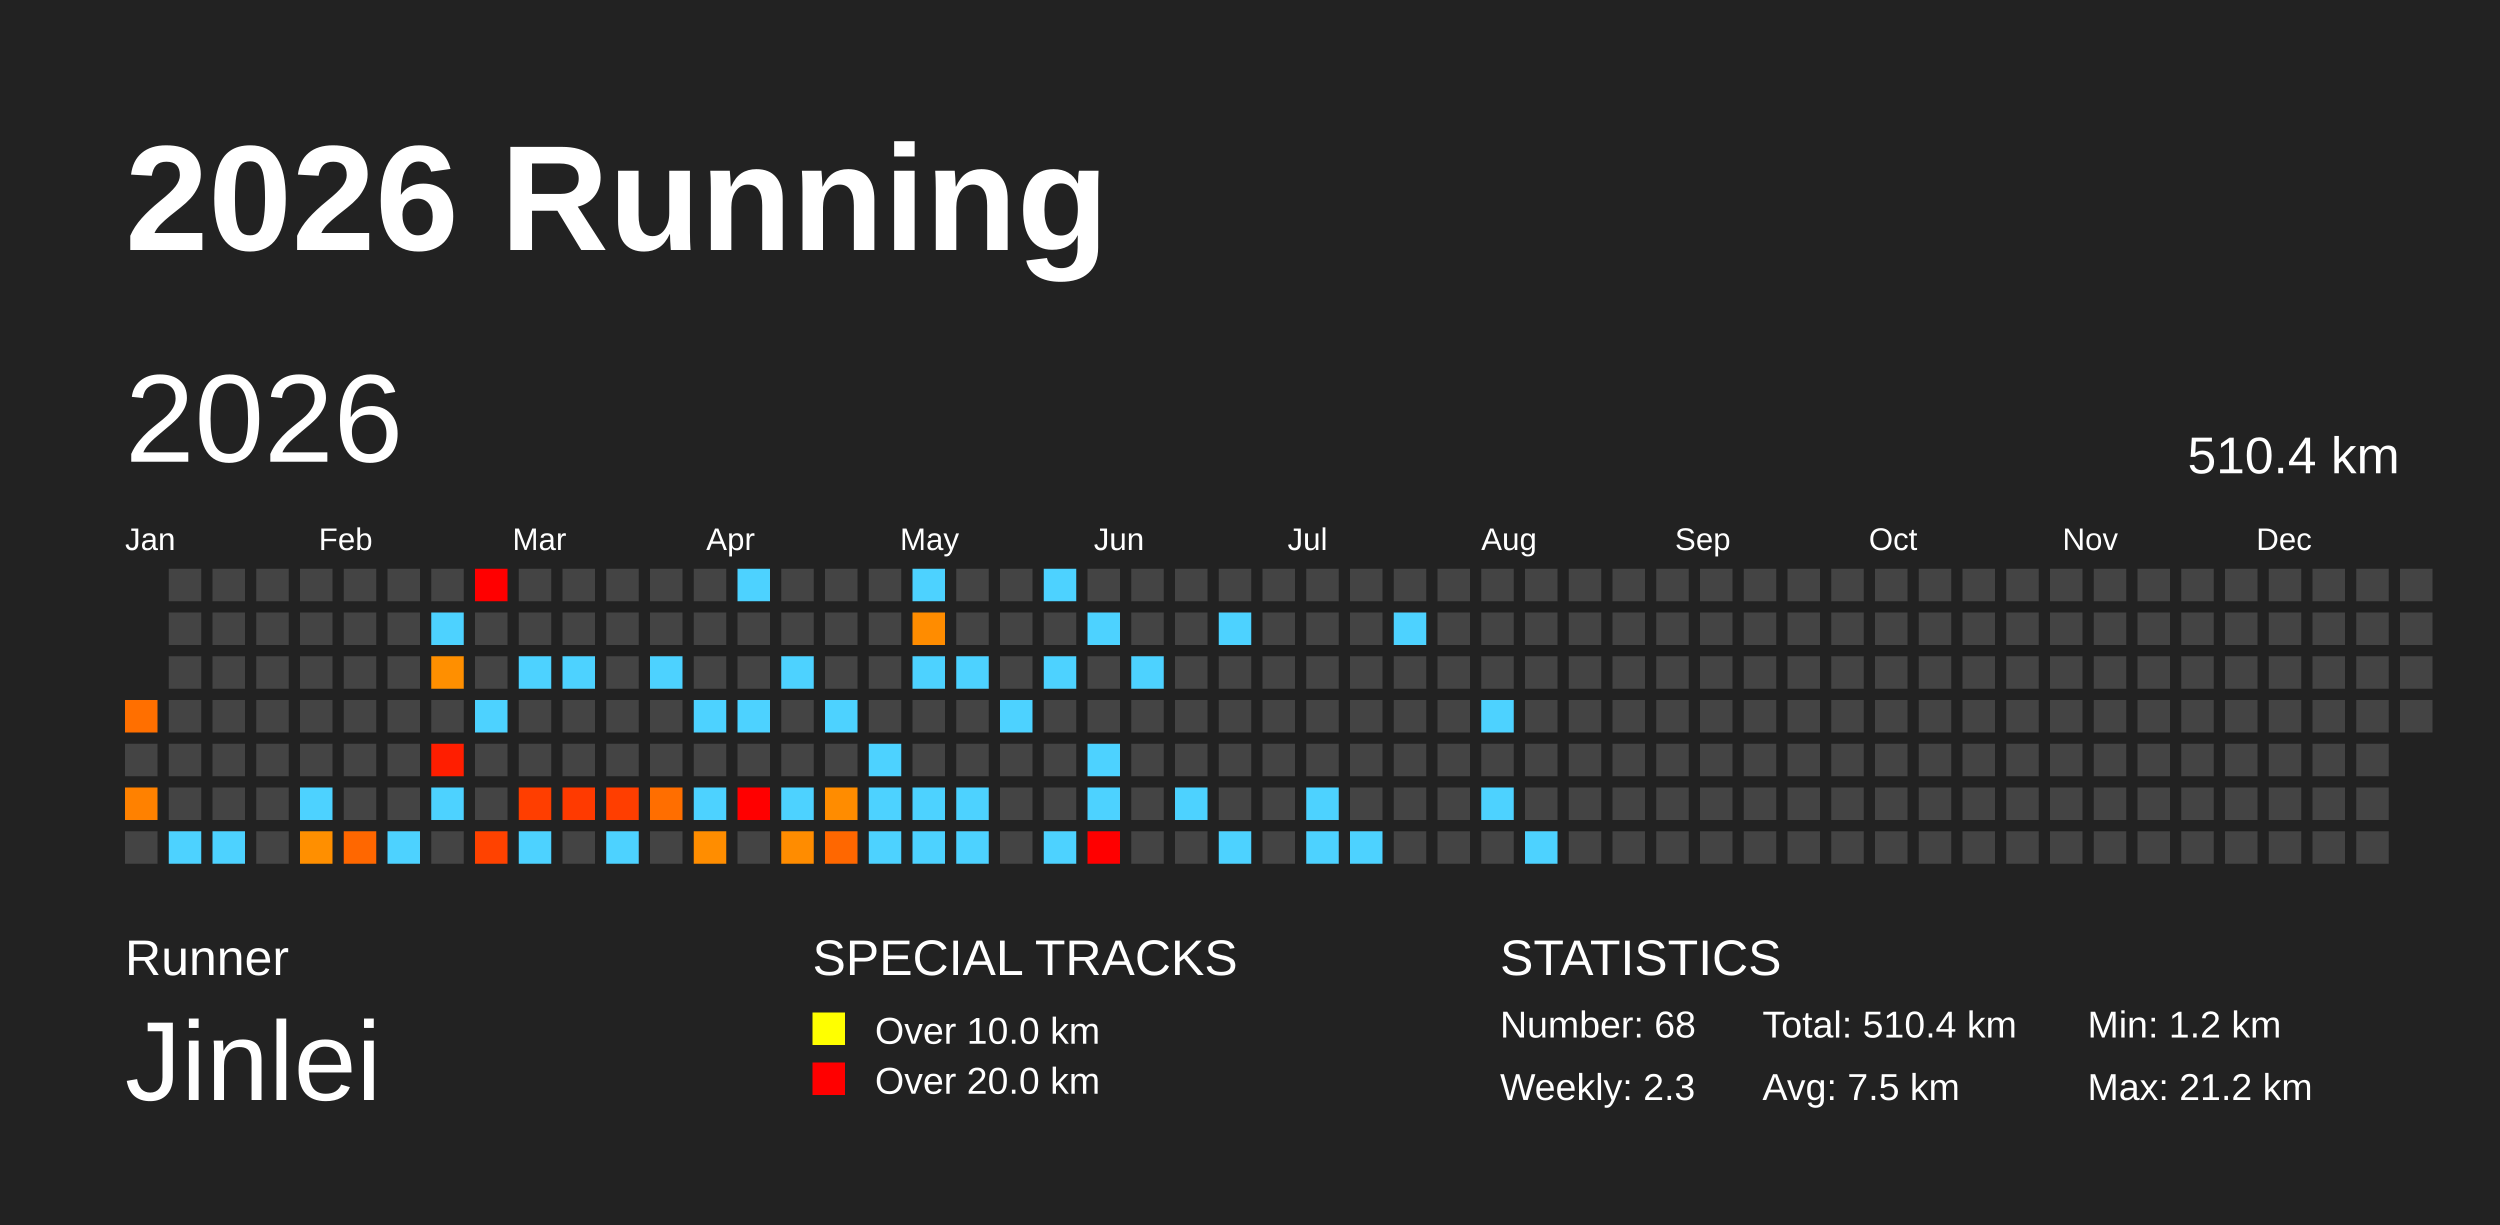
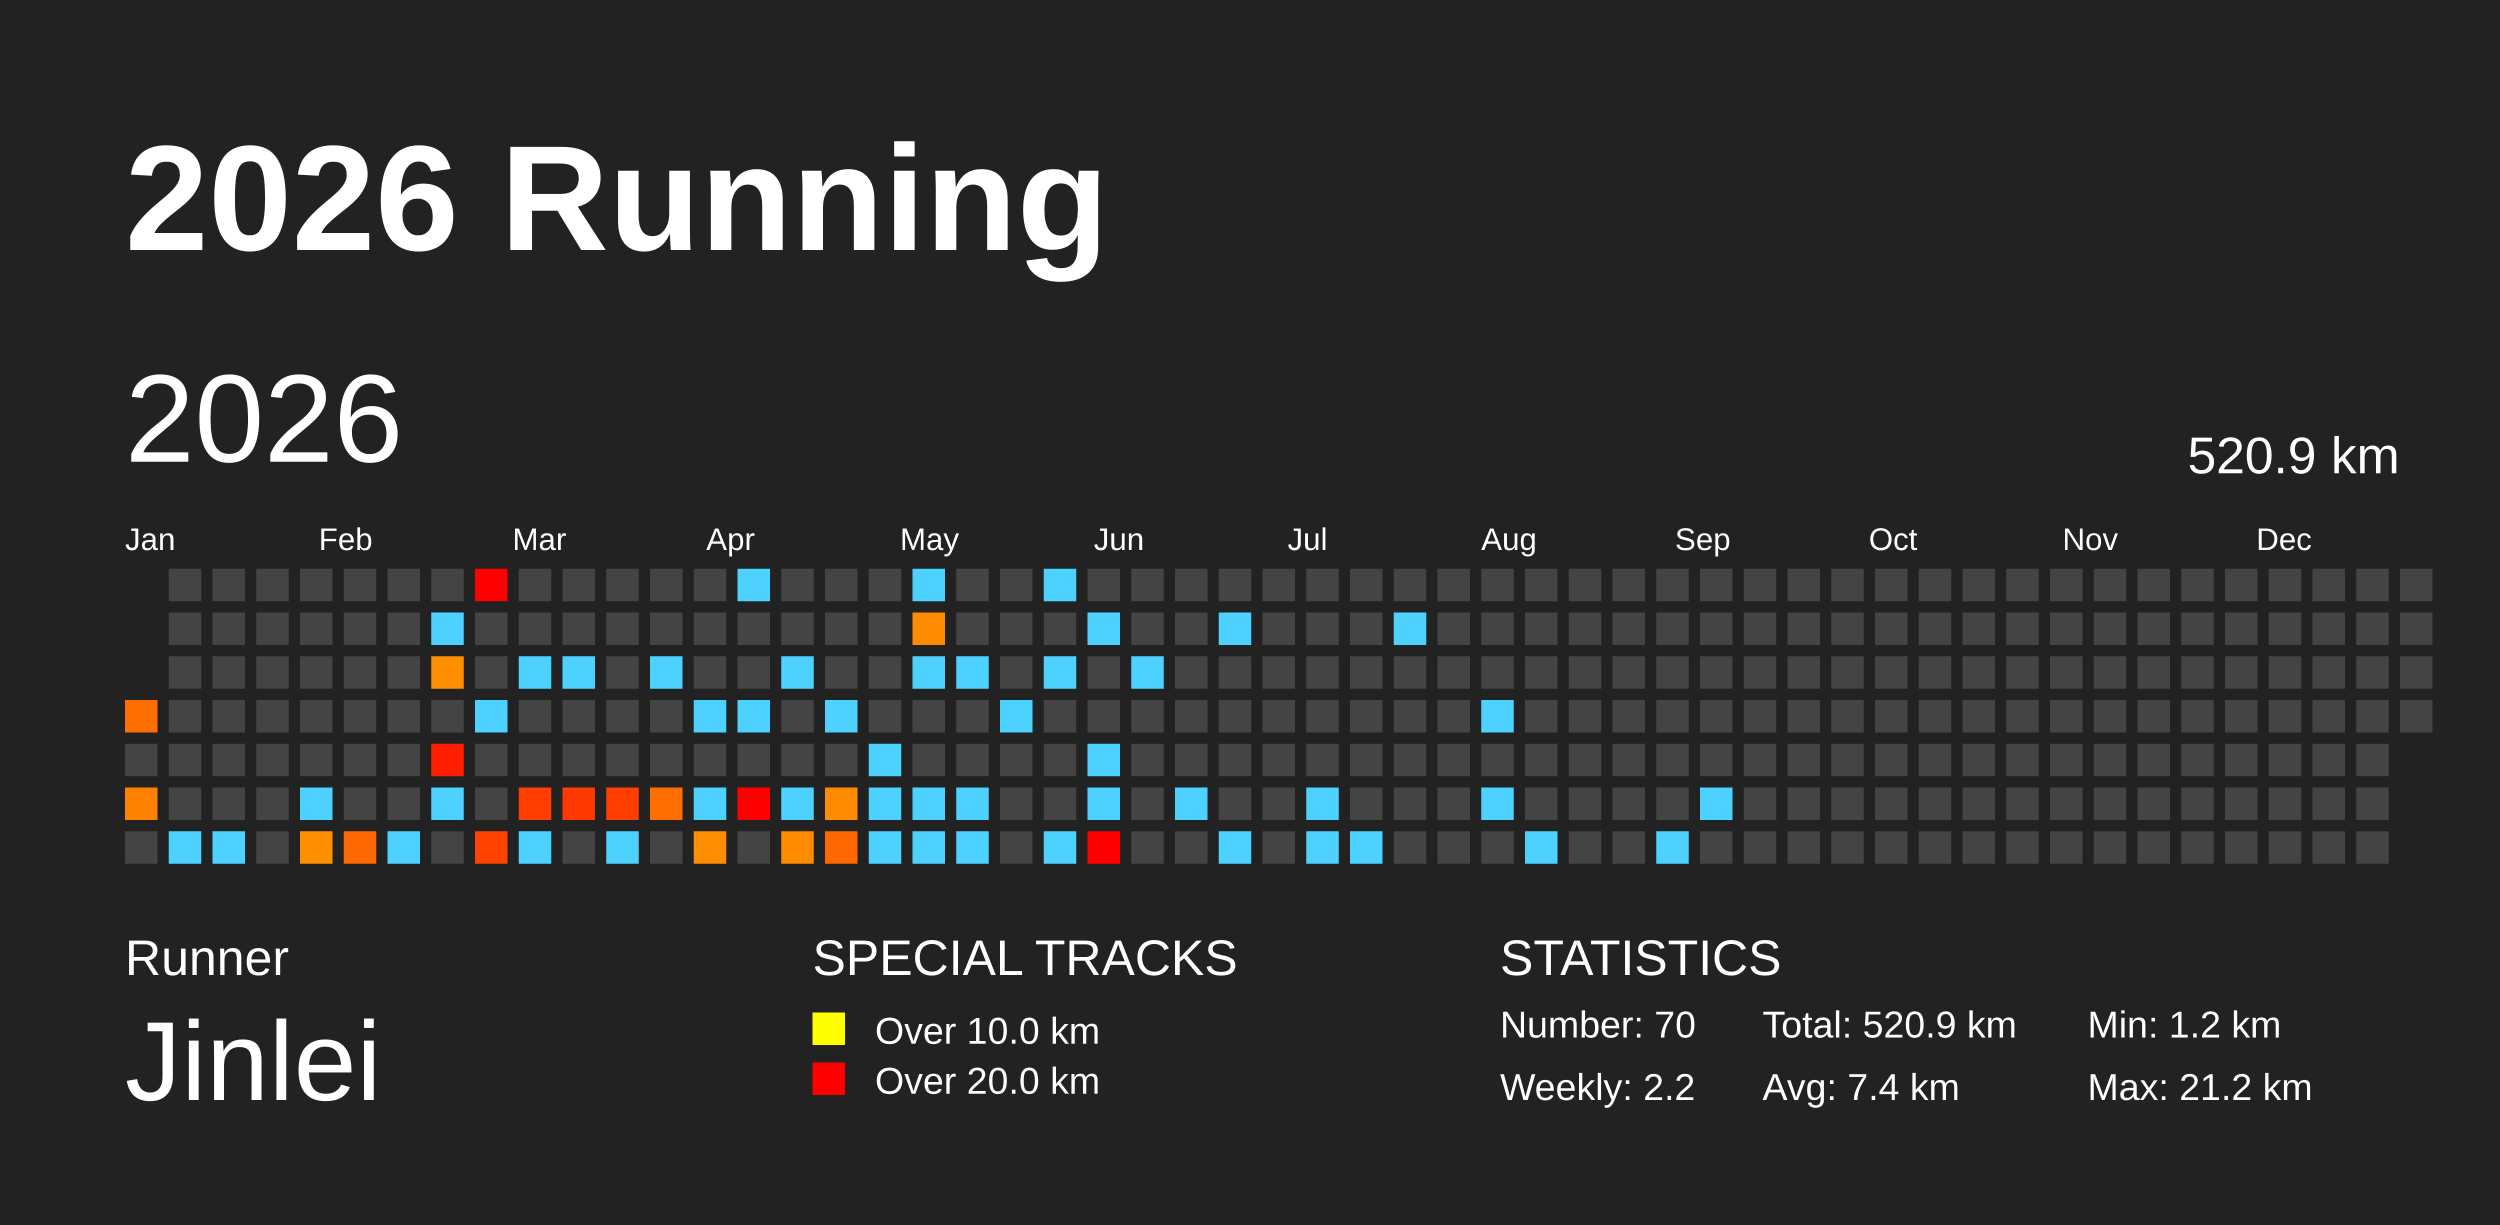
<svg xmlns="http://www.w3.org/2000/svg" baseProfile="full" height="98mm" version="1.1" viewBox="0,0,200,98" width="200mm">
  <defs>
    <pattern height="2" id="indoor-stripe" patternUnits="userSpaceOnUse" width="2">
      <line stroke="white" stroke-opacity="0.45" stroke-width="0.5" x1="0" x2="2" y1="2" y2="0" />
    </pattern>
  </defs>
  <rect fill="#222222" height="98" width="200" x="0" y="0" />
  <text fill="#FFFFFF" style="font-size:12px; font-family:Arial; font-weight:bold;" x="10" y="20">2026 Running</text>
  <text fill="#FFFFFF" style="font-size:4px; font-family:Arial" x="10" y="78">Runner</text>
  <text fill="#FFFFFF" style="font-size:9px; font-family:Arial" x="10" y="88">Jinlei</text>
  <text fill="#FFFFFF" style="font-size:4px; font-family:Arial" x="65" y="78">SPECIAL TRACKS</text>
  <rect fill="yellow" height="2.6" width="2.6" x="65" y="81" />
  <text fill="#FFFFFF" style="font-size:3px; font-family:Arial" x="70" y="83.5">Over 10.0 km</text>
  <rect fill="red" height="2.6" width="2.6" x="65" y="85" />
  <text fill="#FFFFFF" style="font-size:3px; font-family:Arial" x="70" y="87.5">Over 20.0 km</text>
  <text fill="#FFFFFF" style="font-size:4px; font-family:Arial" x="120" y="78">STATISTICS</text>
-   <text fill="#FFFFFF" style="font-size:3px; font-family:Arial" x="120" y="83">Number: 68</text>
-   <text fill="#FFFFFF" style="font-size:3px; font-family:Arial" x="120" y="88">Weekly: 2.3</text>
-   <text fill="#FFFFFF" style="font-size:3px; font-family:Arial" x="141" y="83">Total: 510.4 km</text>
-   <text fill="#FFFFFF" style="font-size:3px; font-family:Arial" x="141" y="88">Avg: 7.5 km</text>
+   <text fill="#FFFFFF" style="font-size:3px; font-family:Arial" x="120" y="83">Number: 70</text>
+   <text fill="#FFFFFF" style="font-size:3px; font-family:Arial" x="120" y="88">Weekly: 2.2</text>
+   <text fill="#FFFFFF" style="font-size:3px; font-family:Arial" x="141" y="83">Total: 520.9 km</text>
+   <text fill="#FFFFFF" style="font-size:3px; font-family:Arial" x="141" y="88">Avg: 7.4 km</text>
  <text fill="#FFFFFF" style="font-size:3px; font-family:Arial" x="167" y="83">Min: 1.2 km</text>
  <text fill="#FFFFFF" style="font-size:3px; font-family:Arial" x="167" y="88">Max: 21.2 km</text>
  <text dominant-baseline="hanging" fill="#FFFFFF" style="font-size:10.0px; font-family:Arial;" x="10" y="30">2026</text>
-   <text dominant-baseline="hanging" fill="#FFFFFF" style="font-size:4.125px; font-family:Arial;" x="175" y="35">510.4 km</text>
+   <text dominant-baseline="hanging" fill="#FFFFFF" style="font-size:4.125px; font-family:Arial;" x="175" y="35">520.9 km</text>
  <text fill="#FFFFFF" style="font-size:2.5px; font-family:Arial" x="10.0" y="44">Jan</text>
  <text fill="#FFFFFF" style="font-size:2.5px; font-family:Arial" x="25.5" y="44">Feb</text>
  <text fill="#FFFFFF" style="font-size:2.5px; font-family:Arial" x="41.0" y="44">Mar</text>
  <text fill="#FFFFFF" style="font-size:2.5px; font-family:Arial" x="56.5" y="44">Apr</text>
  <text fill="#FFFFFF" style="font-size:2.5px; font-family:Arial" x="72.0" y="44">May</text>
  <text fill="#FFFFFF" style="font-size:2.5px; font-family:Arial" x="87.5" y="44">Jun</text>
  <text fill="#FFFFFF" style="font-size:2.5px; font-family:Arial" x="103.0" y="44">Jul</text>
  <text fill="#FFFFFF" style="font-size:2.5px; font-family:Arial" x="118.5" y="44">Aug</text>
  <text fill="#FFFFFF" style="font-size:2.5px; font-family:Arial" x="134.0" y="44">Sep</text>
  <text fill="#FFFFFF" style="font-size:2.5px; font-family:Arial" x="149.5" y="44">Oct</text>
  <text fill="#FFFFFF" style="font-size:2.5px; font-family:Arial" x="165.0" y="44">Nov</text>
  <text fill="#FFFFFF" style="font-size:2.5px; font-family:Arial" x="180.5" y="44">Dec</text>
  <rect fill="#ff6f00" height="2.6" width="2.6" x="10.0" y="56.0" />
  <rect fill="#444444" height="2.6" width="2.6" x="10.0" y="59.5" />
  <rect fill="#ff8100" height="2.6" width="2.6" x="10.0" y="63.0" />
  <rect fill="#444444" height="2.6" width="2.6" x="10.0" y="66.5" />
  <rect fill="#444444" height="2.6" width="2.6" x="13.5" y="45.5" />
  <rect fill="#444444" height="2.6" width="2.6" x="13.5" y="49.0" />
  <rect fill="#444444" height="2.6" width="2.6" x="13.5" y="52.5" />
  <rect fill="#444444" height="2.6" width="2.6" x="13.5" y="56.0" />
  <rect fill="#444444" height="2.6" width="2.6" x="13.5" y="59.5" />
  <rect fill="#444444" height="2.6" width="2.6" x="13.5" y="63.0" />
  <rect fill="#4dd2ff" height="2.6" width="2.6" x="13.5" y="66.5" />
  <rect fill="#444444" height="2.6" width="2.6" x="17.0" y="45.5" />
  <rect fill="#444444" height="2.6" width="2.6" x="17.0" y="49.0" />
  <rect fill="#444444" height="2.6" width="2.6" x="17.0" y="52.5" />
  <rect fill="#444444" height="2.6" width="2.6" x="17.0" y="56.0" />
  <rect fill="#444444" height="2.6" width="2.6" x="17.0" y="59.5" />
  <rect fill="#444444" height="2.6" width="2.6" x="17.0" y="63.0" />
  <rect fill="#4dd2ff" height="2.6" width="2.6" x="17.0" y="66.5" />
  <rect fill="#444444" height="2.6" width="2.6" x="20.5" y="45.5" />
  <rect fill="#444444" height="2.6" width="2.6" x="20.5" y="49.0" />
  <rect fill="#444444" height="2.6" width="2.6" x="20.5" y="52.5" />
  <rect fill="#444444" height="2.6" width="2.6" x="20.5" y="56.0" />
  <rect fill="#444444" height="2.6" width="2.6" x="20.5" y="59.5" />
  <rect fill="#444444" height="2.6" width="2.6" x="20.5" y="63.0" />
  <rect fill="#444444" height="2.6" width="2.6" x="20.5" y="66.5" />
  <rect fill="#444444" height="2.6" width="2.6" x="24.0" y="45.5" />
  <rect fill="#444444" height="2.6" width="2.6" x="24.0" y="49.0" />
  <rect fill="#444444" height="2.6" width="2.6" x="24.0" y="52.5" />
  <rect fill="#444444" height="2.6" width="2.6" x="24.0" y="56.0" />
  <rect fill="#444444" height="2.6" width="2.6" x="24.0" y="59.5" />
  <rect fill="#4dd2ff" height="2.6" width="2.6" x="24.0" y="63.0" />
  <rect fill="#ff8f00" height="2.6" width="2.6" x="24.0" y="66.5" />
  <rect fill="#444444" height="2.6" width="2.6" x="27.5" y="45.5" />
  <rect fill="#444444" height="2.6" width="2.6" x="27.5" y="49.0" />
  <rect fill="#444444" height="2.6" width="2.6" x="27.5" y="52.5" />
  <rect fill="#444444" height="2.6" width="2.6" x="27.5" y="56.0" />
  <rect fill="#444444" height="2.6" width="2.6" x="27.5" y="59.5" />
  <rect fill="#444444" height="2.6" width="2.6" x="27.5" y="63.0" />
  <rect fill="#ff6700" height="2.6" width="2.6" x="27.5" y="66.5" />
  <rect fill="#444444" height="2.6" width="2.6" x="31.0" y="45.5" />
  <rect fill="#444444" height="2.6" width="2.6" x="31.0" y="49.0" />
  <rect fill="#444444" height="2.6" width="2.6" x="31.0" y="52.5" />
  <rect fill="#444444" height="2.6" width="2.6" x="31.0" y="56.0" />
  <rect fill="#444444" height="2.6" width="2.6" x="31.0" y="59.5" />
  <rect fill="#444444" height="2.6" width="2.6" x="31.0" y="63.0" />
  <rect fill="#4dd2ff" height="2.6" width="2.6" x="31.0" y="66.5" />
  <rect fill="#444444" height="2.6" width="2.6" x="34.5" y="45.5" />
  <rect fill="#4dd2ff" height="2.6" width="2.6" x="34.5" y="49.0" />
  <rect fill="#ff8f00" height="2.6" width="2.6" x="34.5" y="52.5" />
  <rect fill="#444444" height="2.6" width="2.6" x="34.5" y="56.0" />
  <rect fill="#ff1e00" height="2.6" width="2.6" x="34.5" y="59.5" />
  <rect fill="#4dd2ff" height="2.6" width="2.6" x="34.5" y="63.0" />
  <rect fill="#444444" height="2.6" width="2.6" x="34.5" y="66.5" />
  <rect fill="red" height="2.6" width="2.6" x="38.0" y="45.5" />
  <rect fill="#444444" height="2.6" width="2.6" x="38.0" y="49.0" />
  <rect fill="#444444" height="2.6" width="2.6" x="38.0" y="52.5" />
  <rect fill="#4dd2ff" height="2.6" width="2.6" x="38.0" y="56.0" />
  <rect fill="#444444" height="2.6" width="2.6" x="38.0" y="59.5" />
  <rect fill="#444444" height="2.6" width="2.6" x="38.0" y="63.0" />
  <rect fill="#ff4200" height="2.6" width="2.6" x="38.0" y="66.5" />
  <rect fill="#444444" height="2.6" width="2.6" x="41.5" y="45.5" />
  <rect fill="#444444" height="2.6" width="2.6" x="41.5" y="49.0" />
  <rect fill="#4dd2ff" height="2.6" width="2.6" x="41.5" y="52.5" />
  <rect fill="#444444" height="2.6" width="2.6" x="41.5" y="56.0" />
  <rect fill="#444444" height="2.6" width="2.6" x="41.5" y="59.5" />
  <rect fill="#ff3e00" height="2.6" width="2.6" x="41.5" y="63.0" />
  <rect fill="#4dd2ff" height="2.6" width="2.6" x="41.5" y="66.5" />
  <rect fill="#444444" height="2.6" width="2.6" x="45.0" y="45.5" />
  <rect fill="#444444" height="2.6" width="2.6" x="45.0" y="49.0" />
  <rect fill="#4dd2ff" height="2.6" width="2.6" x="45.0" y="52.5" />
  <rect fill="#444444" height="2.6" width="2.6" x="45.0" y="56.0" />
  <rect fill="#444444" height="2.6" width="2.6" x="45.0" y="59.5" />
  <rect fill="#ff3a00" height="2.6" width="2.6" x="45.0" y="63.0" />
  <rect fill="#444444" height="2.6" width="2.6" x="45.0" y="66.5" />
  <rect fill="#444444" height="2.6" width="2.6" x="48.5" y="45.5" />
  <rect fill="#444444" height="2.6" width="2.6" x="48.5" y="49.0" />
  <rect fill="#444444" height="2.6" width="2.6" x="48.5" y="52.5" />
  <rect fill="#444444" height="2.6" width="2.6" x="48.5" y="56.0" />
  <rect fill="#444444" height="2.6" width="2.6" x="48.5" y="59.5" />
  <rect fill="#ff3e00" height="2.6" width="2.6" x="48.5" y="63.0" />
  <rect fill="#4dd2ff" height="2.6" width="2.6" x="48.5" y="66.5" />
  <rect fill="#444444" height="2.6" width="2.6" x="52.0" y="45.5" />
  <rect fill="#444444" height="2.6" width="2.6" x="52.0" y="49.0" />
  <rect fill="#4dd2ff" height="2.6" width="2.6" x="52.0" y="52.5" />
  <rect fill="#444444" height="2.6" width="2.6" x="52.0" y="56.0" />
  <rect fill="#444444" height="2.6" width="2.6" x="52.0" y="59.5" />
  <rect fill="#ff6e00" height="2.6" width="2.6" x="52.0" y="63.0" />
  <rect fill="#444444" height="2.6" width="2.6" x="52.0" y="66.5" />
  <rect fill="#444444" height="2.6" width="2.6" x="55.5" y="45.5" />
  <rect fill="#444444" height="2.6" width="2.6" x="55.5" y="49.0" />
  <rect fill="#444444" height="2.6" width="2.6" x="55.5" y="52.5" />
  <rect fill="#4dd2ff" height="2.6" width="2.6" x="55.5" y="56.0" />
  <rect fill="#444444" height="2.6" width="2.6" x="55.5" y="59.5" />
  <rect fill="#4dd2ff" height="2.6" width="2.6" x="55.5" y="63.0" />
  <rect fill="#ff8d00" height="2.6" width="2.6" x="55.5" y="66.5" />
  <rect fill="#4dd2ff" height="2.6" width="2.6" x="59.0" y="45.5" />
  <rect fill="#444444" height="2.6" width="2.6" x="59.0" y="49.0" />
  <rect fill="#444444" height="2.6" width="2.6" x="59.0" y="52.5" />
  <rect fill="#4dd2ff" height="2.6" width="2.6" x="59.0" y="56.0" />
  <rect fill="#444444" height="2.6" width="2.6" x="59.0" y="59.5" />
  <rect fill="red" height="2.6" width="2.6" x="59.0" y="63.0" />
  <rect fill="#444444" height="2.6" width="2.6" x="59.0" y="66.5" />
  <rect fill="#444444" height="2.6" width="2.6" x="62.5" y="45.5" />
  <rect fill="#444444" height="2.6" width="2.6" x="62.5" y="49.0" />
  <rect fill="#4dd2ff" height="2.6" width="2.6" x="62.5" y="52.5" />
  <rect fill="#444444" height="2.6" width="2.6" x="62.5" y="56.0" />
  <rect fill="#444444" height="2.6" width="2.6" x="62.5" y="59.5" />
  <rect fill="#4dd2ff" height="2.6" width="2.6" x="62.5" y="63.0" />
  <rect fill="#ff8c00" height="2.6" width="2.6" x="62.5" y="66.5" />
  <rect fill="#444444" height="2.6" width="2.6" x="66.0" y="45.5" />
  <rect fill="#444444" height="2.6" width="2.6" x="66.0" y="49.0" />
  <rect fill="#444444" height="2.6" width="2.6" x="66.0" y="52.5" />
  <rect fill="#4dd2ff" height="2.6" width="2.6" x="66.0" y="56.0" />
  <rect fill="#444444" height="2.6" width="2.6" x="66.0" y="59.5" />
  <rect fill="#ff8c00" height="2.6" width="2.6" x="66.0" y="63.0" />
  <rect fill="#ff6700" height="2.6" width="2.6" x="66.0" y="66.5" />
  <rect fill="#444444" height="2.6" width="2.6" x="69.5" y="45.5" />
  <rect fill="#444444" height="2.6" width="2.6" x="69.5" y="49.0" />
  <rect fill="#444444" height="2.6" width="2.6" x="69.5" y="52.5" />
  <rect fill="#444444" height="2.6" width="2.6" x="69.5" y="56.0" />
  <rect fill="#4dd2ff" height="2.6" width="2.6" x="69.5" y="59.5" />
  <rect fill="#4dd2ff" height="2.6" width="2.6" x="69.5" y="63.0" />
  <rect fill="#4dd2ff" height="2.6" width="2.6" x="69.5" y="66.5" />
  <rect fill="#4dd2ff" height="2.6" width="2.6" x="73.0" y="45.5" />
  <rect fill="#ff8c00" height="2.6" width="2.6" x="73.0" y="49.0" />
  <rect fill="#4dd2ff" height="2.6" width="2.6" x="73.0" y="52.5" />
  <rect fill="#444444" height="2.6" width="2.6" x="73.0" y="56.0" />
  <rect fill="#444444" height="2.6" width="2.6" x="73.0" y="59.5" />
  <rect fill="#4dd2ff" height="2.6" width="2.6" x="73.0" y="63.0" />
  <rect fill="#4dd2ff" height="2.6" width="2.6" x="73.0" y="66.5" />
  <rect fill="#444444" height="2.6" width="2.6" x="76.5" y="45.5" />
  <rect fill="#444444" height="2.6" width="2.6" x="76.5" y="49.0" />
  <rect fill="#4dd2ff" height="2.6" width="2.6" x="76.5" y="52.5" />
  <rect fill="#444444" height="2.6" width="2.6" x="76.5" y="56.0" />
  <rect fill="#444444" height="2.6" width="2.6" x="76.5" y="59.5" />
  <rect fill="#4dd2ff" height="2.6" width="2.6" x="76.5" y="63.0" />
  <rect fill="#4dd2ff" height="2.6" width="2.6" x="76.5" y="66.5" />
  <rect fill="#444444" height="2.6" width="2.6" x="80.0" y="45.5" />
  <rect fill="#444444" height="2.6" width="2.6" x="80.0" y="49.0" />
  <rect fill="#444444" height="2.6" width="2.6" x="80.0" y="52.5" />
  <rect fill="#4dd2ff" height="2.6" width="2.6" x="80.0" y="56.0" />
  <rect fill="#444444" height="2.6" width="2.6" x="80.0" y="59.5" />
  <rect fill="#444444" height="2.6" width="2.6" x="80.0" y="63.0" />
  <rect fill="#444444" height="2.6" width="2.6" x="80.0" y="66.5" />
  <rect fill="#4dd2ff" height="2.6" width="2.6" x="83.5" y="45.5" />
  <rect fill="#444444" height="2.6" width="2.6" x="83.5" y="49.0" />
  <rect fill="#4dd2ff" height="2.6" width="2.6" x="83.5" y="52.5" />
  <rect fill="#444444" height="2.6" width="2.6" x="83.5" y="56.0" />
  <rect fill="#444444" height="2.6" width="2.6" x="83.5" y="59.5" />
  <rect fill="#444444" height="2.6" width="2.6" x="83.5" y="63.0" />
  <rect fill="#4dd2ff" height="2.6" width="2.6" x="83.5" y="66.5" />
  <rect fill="#444444" height="2.6" width="2.6" x="87.0" y="45.5" />
  <rect fill="#4dd2ff" height="2.6" width="2.6" x="87.0" y="49.0" />
  <rect fill="#444444" height="2.6" width="2.6" x="87.0" y="52.5" />
  <rect fill="#444444" height="2.6" width="2.6" x="87.0" y="56.0" />
  <rect fill="#4dd2ff" height="2.6" width="2.6" x="87.0" y="59.5" />
  <rect fill="#4dd2ff" height="2.6" width="2.6" x="87.0" y="63.0" />
  <rect fill="red" height="2.6" width="2.6" x="87.0" y="66.5" />
  <rect fill="#444444" height="2.6" width="2.6" x="90.5" y="45.5" />
  <rect fill="#444444" height="2.6" width="2.6" x="90.5" y="49.0" />
  <rect fill="#4dd2ff" height="2.6" width="2.6" x="90.5" y="52.5" />
  <rect fill="#444444" height="2.6" width="2.6" x="90.5" y="56.0" />
  <rect fill="#444444" height="2.6" width="2.6" x="90.5" y="59.5" />
  <rect fill="#444444" height="2.6" width="2.6" x="90.5" y="63.0" />
  <rect fill="#444444" height="2.6" width="2.6" x="90.5" y="66.5" />
  <rect fill="#444444" height="2.6" width="2.6" x="94.0" y="45.5" />
  <rect fill="#444444" height="2.6" width="2.6" x="94.0" y="49.0" />
  <rect fill="#444444" height="2.6" width="2.6" x="94.0" y="52.5" />
  <rect fill="#444444" height="2.6" width="2.6" x="94.0" y="56.0" />
  <rect fill="#444444" height="2.6" width="2.6" x="94.0" y="59.5" />
  <rect fill="#4dd2ff" height="2.6" width="2.6" x="94.0" y="63.0" />
  <rect fill="#444444" height="2.6" width="2.6" x="94.0" y="66.5" />
  <rect fill="#444444" height="2.6" width="2.6" x="97.5" y="45.5" />
  <rect fill="#4dd2ff" height="2.6" width="2.6" x="97.5" y="49.0" />
  <rect fill="#444444" height="2.6" width="2.6" x="97.5" y="52.5" />
  <rect fill="#444444" height="2.6" width="2.6" x="97.5" y="56.0" />
  <rect fill="#444444" height="2.6" width="2.6" x="97.5" y="59.5" />
  <rect fill="#444444" height="2.6" width="2.6" x="97.5" y="63.0" />
  <rect fill="#4dd2ff" height="2.6" width="2.6" x="97.5" y="66.5" />
  <rect fill="#444444" height="2.6" width="2.6" x="101.0" y="45.5" />
  <rect fill="#444444" height="2.6" width="2.6" x="101.0" y="49.0" />
  <rect fill="#444444" height="2.6" width="2.6" x="101.0" y="52.5" />
  <rect fill="#444444" height="2.6" width="2.6" x="101.0" y="56.0" />
  <rect fill="#444444" height="2.6" width="2.6" x="101.0" y="59.5" />
  <rect fill="#444444" height="2.6" width="2.6" x="101.0" y="63.0" />
  <rect fill="#444444" height="2.6" width="2.6" x="101.0" y="66.5" />
  <rect fill="#444444" height="2.6" width="2.6" x="104.5" y="45.5" />
  <rect fill="#444444" height="2.6" width="2.6" x="104.5" y="49.0" />
  <rect fill="#444444" height="2.6" width="2.6" x="104.5" y="52.5" />
  <rect fill="#444444" height="2.6" width="2.6" x="104.5" y="56.0" />
  <rect fill="#444444" height="2.6" width="2.6" x="104.5" y="59.5" />
  <rect fill="#4dd2ff" height="2.6" width="2.6" x="104.5" y="63.0" />
  <rect fill="#4dd2ff" height="2.6" width="2.6" x="104.5" y="66.5" />
  <rect fill="#444444" height="2.6" width="2.6" x="108.0" y="45.5" />
  <rect fill="#444444" height="2.6" width="2.6" x="108.0" y="49.0" />
  <rect fill="#444444" height="2.6" width="2.6" x="108.0" y="52.5" />
  <rect fill="#444444" height="2.6" width="2.6" x="108.0" y="56.0" />
  <rect fill="#444444" height="2.6" width="2.6" x="108.0" y="59.5" />
  <rect fill="#444444" height="2.6" width="2.6" x="108.0" y="63.0" />
  <rect fill="#4dd2ff" height="2.6" width="2.6" x="108.0" y="66.5" />
  <rect fill="#444444" height="2.6" width="2.6" x="111.5" y="45.5" />
  <rect fill="#4dd2ff" height="2.6" width="2.6" x="111.5" y="49.0" />
  <rect fill="#444444" height="2.6" width="2.6" x="111.5" y="52.5" />
  <rect fill="#444444" height="2.6" width="2.6" x="111.5" y="56.0" />
  <rect fill="#444444" height="2.6" width="2.6" x="111.5" y="59.5" />
  <rect fill="#444444" height="2.6" width="2.6" x="111.5" y="63.0" />
  <rect fill="#444444" height="2.6" width="2.6" x="111.5" y="66.5" />
  <rect fill="#444444" height="2.6" width="2.6" x="115.0" y="45.5" />
  <rect fill="#444444" height="2.6" width="2.6" x="115.0" y="49.0" />
  <rect fill="#444444" height="2.6" width="2.6" x="115.0" y="52.5" />
  <rect fill="#444444" height="2.6" width="2.6" x="115.0" y="56.0" />
  <rect fill="#444444" height="2.6" width="2.6" x="115.0" y="59.5" />
  <rect fill="#444444" height="2.6" width="2.6" x="115.0" y="63.0" />
  <rect fill="#444444" height="2.6" width="2.6" x="115.0" y="66.5" />
  <rect fill="#444444" height="2.6" width="2.6" x="118.5" y="45.5" />
  <rect fill="#444444" height="2.6" width="2.6" x="118.5" y="49.0" />
  <rect fill="#444444" height="2.6" width="2.6" x="118.5" y="52.5" />
  <rect fill="#4dd2ff" height="2.6" width="2.6" x="118.5" y="56.0" />
  <rect fill="#444444" height="2.6" width="2.6" x="118.5" y="59.5" />
  <rect fill="#4dd2ff" height="2.6" width="2.6" x="118.5" y="63.0" />
  <rect fill="#444444" height="2.6" width="2.6" x="118.5" y="66.5" />
  <rect fill="#444444" height="2.6" width="2.6" x="122.0" y="45.5" />
  <rect fill="#444444" height="2.6" width="2.6" x="122.0" y="49.0" />
  <rect fill="#444444" height="2.6" width="2.6" x="122.0" y="52.5" />
  <rect fill="#444444" height="2.6" width="2.6" x="122.0" y="56.0" />
  <rect fill="#444444" height="2.6" width="2.6" x="122.0" y="59.5" />
  <rect fill="#444444" height="2.6" width="2.6" x="122.0" y="63.0" />
  <rect fill="#4dd2ff" height="2.6" width="2.6" x="122.0" y="66.5" />
  <rect fill="#444444" height="2.6" width="2.6" x="125.5" y="45.5" />
  <rect fill="#444444" height="2.6" width="2.6" x="125.5" y="49.0" />
  <rect fill="#444444" height="2.6" width="2.6" x="125.5" y="52.5" />
  <rect fill="#444444" height="2.6" width="2.6" x="125.5" y="56.0" />
  <rect fill="#444444" height="2.6" width="2.6" x="125.5" y="59.5" />
  <rect fill="#444444" height="2.6" width="2.6" x="125.5" y="63.0" />
  <rect fill="#444444" height="2.6" width="2.6" x="125.5" y="66.5" />
  <rect fill="#444444" height="2.6" width="2.6" x="129.0" y="45.5" />
  <rect fill="#444444" height="2.6" width="2.6" x="129.0" y="49.0" />
  <rect fill="#444444" height="2.6" width="2.6" x="129.0" y="52.5" />
  <rect fill="#444444" height="2.6" width="2.6" x="129.0" y="56.0" />
  <rect fill="#444444" height="2.6" width="2.6" x="129.0" y="59.5" />
  <rect fill="#444444" height="2.6" width="2.6" x="129.0" y="63.0" />
  <rect fill="#444444" height="2.6" width="2.6" x="129.0" y="66.5" />
  <rect fill="#444444" height="2.6" width="2.6" x="132.5" y="45.5" />
  <rect fill="#444444" height="2.6" width="2.6" x="132.5" y="49.0" />
  <rect fill="#444444" height="2.6" width="2.6" x="132.5" y="52.5" />
  <rect fill="#444444" height="2.6" width="2.6" x="132.5" y="56.0" />
  <rect fill="#444444" height="2.6" width="2.6" x="132.5" y="59.5" />
  <rect fill="#444444" height="2.6" width="2.6" x="132.5" y="63.0" />
-   <rect fill="#444444" height="2.6" width="2.6" x="132.5" y="66.5" />
+   <rect fill="#4dd2ff" height="2.6" width="2.6" x="132.5" y="66.5" />
  <rect fill="#444444" height="2.6" width="2.6" x="136.0" y="45.5" />
  <rect fill="#444444" height="2.6" width="2.6" x="136.0" y="49.0" />
  <rect fill="#444444" height="2.6" width="2.6" x="136.0" y="52.5" />
  <rect fill="#444444" height="2.6" width="2.6" x="136.0" y="56.0" />
  <rect fill="#444444" height="2.6" width="2.6" x="136.0" y="59.5" />
-   <rect fill="#444444" height="2.6" width="2.6" x="136.0" y="63.0" />
+   <rect fill="#4dd2ff" height="2.6" width="2.6" x="136.0" y="63.0" />
  <rect fill="#444444" height="2.6" width="2.6" x="136.0" y="66.5" />
  <rect fill="#444444" height="2.6" width="2.6" x="139.5" y="45.5" />
  <rect fill="#444444" height="2.6" width="2.6" x="139.5" y="49.0" />
  <rect fill="#444444" height="2.6" width="2.6" x="139.5" y="52.5" />
  <rect fill="#444444" height="2.6" width="2.6" x="139.5" y="56.0" />
  <rect fill="#444444" height="2.6" width="2.6" x="139.5" y="59.5" />
  <rect fill="#444444" height="2.6" width="2.6" x="139.5" y="63.0" />
  <rect fill="#444444" height="2.6" width="2.6" x="139.5" y="66.5" />
  <rect fill="#444444" height="2.6" width="2.6" x="143.0" y="45.5" />
  <rect fill="#444444" height="2.6" width="2.6" x="143.0" y="49.0" />
  <rect fill="#444444" height="2.6" width="2.6" x="143.0" y="52.5" />
  <rect fill="#444444" height="2.6" width="2.6" x="143.0" y="56.0" />
  <rect fill="#444444" height="2.6" width="2.6" x="143.0" y="59.5" />
  <rect fill="#444444" height="2.6" width="2.6" x="143.0" y="63.0" />
  <rect fill="#444444" height="2.6" width="2.6" x="143.0" y="66.5" />
  <rect fill="#444444" height="2.6" width="2.6" x="146.5" y="45.5" />
  <rect fill="#444444" height="2.6" width="2.6" x="146.5" y="49.0" />
  <rect fill="#444444" height="2.6" width="2.6" x="146.5" y="52.5" />
  <rect fill="#444444" height="2.6" width="2.6" x="146.5" y="56.0" />
  <rect fill="#444444" height="2.6" width="2.6" x="146.5" y="59.5" />
  <rect fill="#444444" height="2.6" width="2.6" x="146.5" y="63.0" />
  <rect fill="#444444" height="2.6" width="2.6" x="146.5" y="66.5" />
  <rect fill="#444444" height="2.6" width="2.6" x="150.0" y="45.5" />
  <rect fill="#444444" height="2.6" width="2.6" x="150.0" y="49.0" />
  <rect fill="#444444" height="2.6" width="2.6" x="150.0" y="52.5" />
  <rect fill="#444444" height="2.6" width="2.6" x="150.0" y="56.0" />
  <rect fill="#444444" height="2.6" width="2.6" x="150.0" y="59.5" />
  <rect fill="#444444" height="2.6" width="2.6" x="150.0" y="63.0" />
  <rect fill="#444444" height="2.6" width="2.6" x="150.0" y="66.5" />
  <rect fill="#444444" height="2.6" width="2.6" x="153.5" y="45.5" />
  <rect fill="#444444" height="2.6" width="2.6" x="153.5" y="49.0" />
  <rect fill="#444444" height="2.6" width="2.6" x="153.5" y="52.5" />
  <rect fill="#444444" height="2.6" width="2.6" x="153.5" y="56.0" />
  <rect fill="#444444" height="2.6" width="2.6" x="153.5" y="59.5" />
  <rect fill="#444444" height="2.6" width="2.6" x="153.5" y="63.0" />
  <rect fill="#444444" height="2.6" width="2.6" x="153.5" y="66.5" />
  <rect fill="#444444" height="2.6" width="2.6" x="157.0" y="45.5" />
  <rect fill="#444444" height="2.6" width="2.6" x="157.0" y="49.0" />
  <rect fill="#444444" height="2.6" width="2.6" x="157.0" y="52.5" />
  <rect fill="#444444" height="2.6" width="2.6" x="157.0" y="56.0" />
  <rect fill="#444444" height="2.6" width="2.6" x="157.0" y="59.5" />
  <rect fill="#444444" height="2.6" width="2.6" x="157.0" y="63.0" />
  <rect fill="#444444" height="2.6" width="2.6" x="157.0" y="66.5" />
  <rect fill="#444444" height="2.6" width="2.6" x="160.5" y="45.5" />
  <rect fill="#444444" height="2.6" width="2.6" x="160.5" y="49.0" />
  <rect fill="#444444" height="2.6" width="2.6" x="160.5" y="52.5" />
  <rect fill="#444444" height="2.6" width="2.6" x="160.5" y="56.0" />
  <rect fill="#444444" height="2.6" width="2.6" x="160.5" y="59.5" />
  <rect fill="#444444" height="2.6" width="2.6" x="160.5" y="63.0" />
  <rect fill="#444444" height="2.6" width="2.6" x="160.5" y="66.5" />
  <rect fill="#444444" height="2.6" width="2.6" x="164.0" y="45.5" />
  <rect fill="#444444" height="2.6" width="2.6" x="164.0" y="49.0" />
  <rect fill="#444444" height="2.6" width="2.6" x="164.0" y="52.5" />
  <rect fill="#444444" height="2.6" width="2.6" x="164.0" y="56.0" />
  <rect fill="#444444" height="2.6" width="2.6" x="164.0" y="59.5" />
  <rect fill="#444444" height="2.6" width="2.6" x="164.0" y="63.0" />
  <rect fill="#444444" height="2.6" width="2.6" x="164.0" y="66.5" />
  <rect fill="#444444" height="2.6" width="2.6" x="167.5" y="45.5" />
  <rect fill="#444444" height="2.6" width="2.6" x="167.5" y="49.0" />
  <rect fill="#444444" height="2.6" width="2.6" x="167.5" y="52.5" />
  <rect fill="#444444" height="2.6" width="2.6" x="167.5" y="56.0" />
  <rect fill="#444444" height="2.6" width="2.6" x="167.5" y="59.5" />
  <rect fill="#444444" height="2.6" width="2.6" x="167.5" y="63.0" />
  <rect fill="#444444" height="2.6" width="2.6" x="167.5" y="66.5" />
  <rect fill="#444444" height="2.6" width="2.6" x="171.0" y="45.5" />
  <rect fill="#444444" height="2.6" width="2.6" x="171.0" y="49.0" />
  <rect fill="#444444" height="2.6" width="2.6" x="171.0" y="52.5" />
  <rect fill="#444444" height="2.6" width="2.6" x="171.0" y="56.0" />
  <rect fill="#444444" height="2.6" width="2.6" x="171.0" y="59.5" />
  <rect fill="#444444" height="2.6" width="2.6" x="171.0" y="63.0" />
  <rect fill="#444444" height="2.6" width="2.6" x="171.0" y="66.5" />
  <rect fill="#444444" height="2.6" width="2.6" x="174.5" y="45.5" />
  <rect fill="#444444" height="2.6" width="2.6" x="174.5" y="49.0" />
  <rect fill="#444444" height="2.6" width="2.6" x="174.5" y="52.5" />
  <rect fill="#444444" height="2.6" width="2.6" x="174.5" y="56.0" />
  <rect fill="#444444" height="2.6" width="2.6" x="174.5" y="59.5" />
  <rect fill="#444444" height="2.6" width="2.6" x="174.5" y="63.0" />
  <rect fill="#444444" height="2.6" width="2.6" x="174.5" y="66.5" />
  <rect fill="#444444" height="2.6" width="2.6" x="178.0" y="45.5" />
  <rect fill="#444444" height="2.6" width="2.6" x="178.0" y="49.0" />
  <rect fill="#444444" height="2.6" width="2.6" x="178.0" y="52.5" />
  <rect fill="#444444" height="2.6" width="2.6" x="178.0" y="56.0" />
  <rect fill="#444444" height="2.6" width="2.6" x="178.0" y="59.5" />
  <rect fill="#444444" height="2.6" width="2.6" x="178.0" y="63.0" />
  <rect fill="#444444" height="2.6" width="2.6" x="178.0" y="66.5" />
  <rect fill="#444444" height="2.6" width="2.6" x="181.5" y="45.5" />
  <rect fill="#444444" height="2.6" width="2.6" x="181.5" y="49.0" />
  <rect fill="#444444" height="2.6" width="2.6" x="181.5" y="52.5" />
  <rect fill="#444444" height="2.6" width="2.6" x="181.5" y="56.0" />
  <rect fill="#444444" height="2.6" width="2.6" x="181.5" y="59.5" />
  <rect fill="#444444" height="2.6" width="2.6" x="181.5" y="63.0" />
  <rect fill="#444444" height="2.6" width="2.6" x="181.5" y="66.5" />
  <rect fill="#444444" height="2.6" width="2.6" x="185.0" y="45.5" />
  <rect fill="#444444" height="2.6" width="2.6" x="185.0" y="49.0" />
  <rect fill="#444444" height="2.6" width="2.6" x="185.0" y="52.5" />
  <rect fill="#444444" height="2.6" width="2.6" x="185.0" y="56.0" />
  <rect fill="#444444" height="2.6" width="2.6" x="185.0" y="59.5" />
  <rect fill="#444444" height="2.6" width="2.6" x="185.0" y="63.0" />
  <rect fill="#444444" height="2.6" width="2.6" x="185.0" y="66.5" />
  <rect fill="#444444" height="2.6" width="2.6" x="188.5" y="45.5" />
  <rect fill="#444444" height="2.6" width="2.6" x="188.5" y="49.0" />
  <rect fill="#444444" height="2.6" width="2.6" x="188.5" y="52.5" />
  <rect fill="#444444" height="2.6" width="2.6" x="188.5" y="56.0" />
  <rect fill="#444444" height="2.6" width="2.6" x="188.5" y="59.5" />
  <rect fill="#444444" height="2.6" width="2.6" x="188.5" y="63.0" />
  <rect fill="#444444" height="2.6" width="2.6" x="188.5" y="66.5" />
  <rect fill="#444444" height="2.6" width="2.6" x="192.0" y="45.5" />
  <rect fill="#444444" height="2.6" width="2.6" x="192.0" y="49.0" />
  <rect fill="#444444" height="2.6" width="2.6" x="192.0" y="52.5" />
  <rect fill="#444444" height="2.6" width="2.6" x="192.0" y="56.0" />
</svg>
